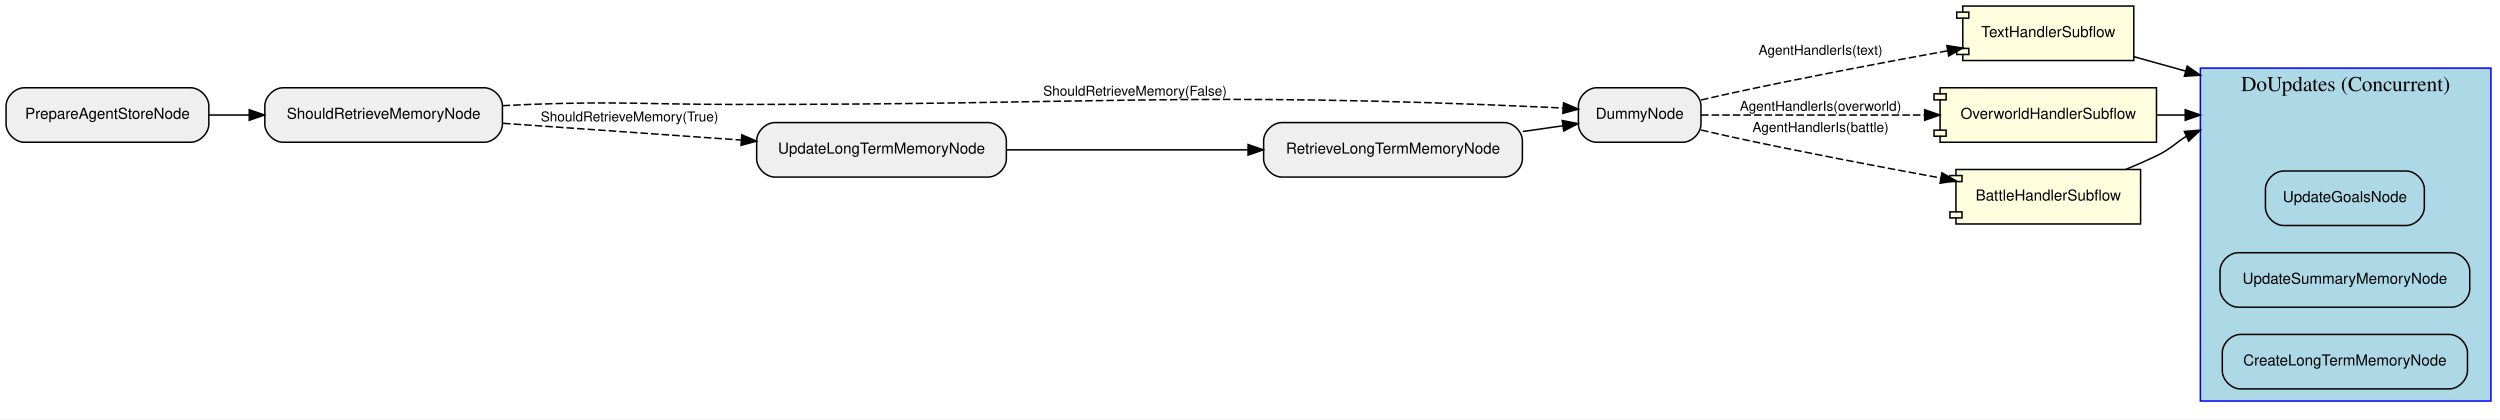
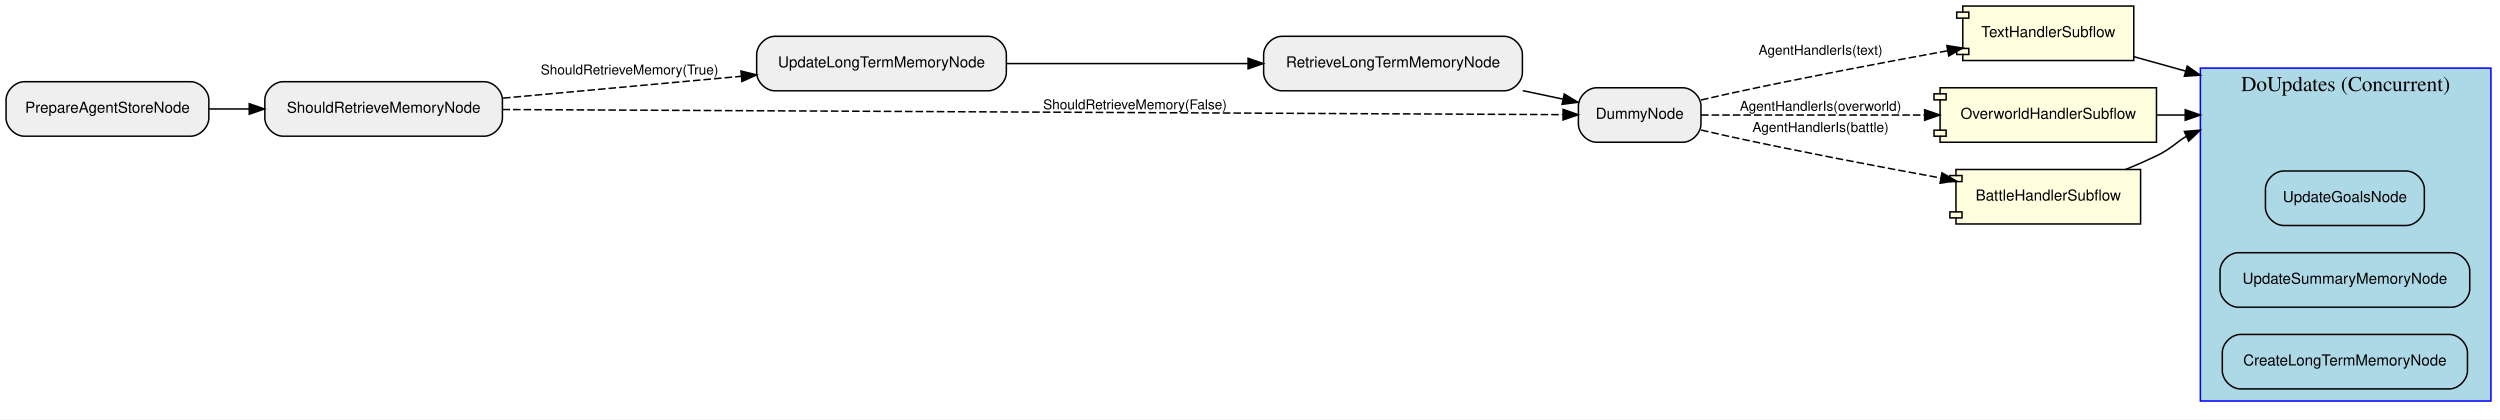
<svg xmlns="http://www.w3.org/2000/svg" width="1652pt" height="277pt" viewBox="0.00 0.00 1652.00 277.00">
  <g id="graph0" class="graph" transform="scale(1 1) rotate(0) translate(4 273)">
    <polygon fill="white" stroke="transparent" points="-4,4 -4,-273 1648,-273 1648,4 -4,4" />
    <g id="clust1" class="cluster">
      <polygon fill="lightblue" stroke="blue" points="1450,-8 1450,-228 1642,-228 1642,-8 1450,-8" />
      <text text-anchor="middle" x="1546" y="-212.8" font-family="Times,serif" font-size="14.00">DoUpdates (Concurrent)</text>
    </g>
    <g id="node3" class="node">
      <path fill="lightblue" stroke="black" d="M1586,-160C1586,-160 1505,-160 1505,-160 1499,-160 1493,-154 1493,-148 1493,-148 1493,-136 1493,-136 1493,-130 1499,-124 1505,-124 1505,-124 1586,-124 1586,-124 1592,-124 1598,-130 1598,-136 1598,-136 1598,-148 1598,-148 1598,-154 1592,-160 1586,-160" />
      <text text-anchor="middle" x="1545.5" y="-139.5" font-family="Helvetica,sans-Serif" font-size="10.00">UpdateGoalsNode</text>
    </g>
    <g id="node4" class="node">
      <path fill="lightblue" stroke="black" d="M1616,-106C1616,-106 1475,-106 1475,-106 1469,-106 1463,-100 1463,-94 1463,-94 1463,-82 1463,-82 1463,-76 1469,-70 1475,-70 1475,-70 1616,-70 1616,-70 1622,-70 1628,-76 1628,-82 1628,-82 1628,-94 1628,-94 1628,-100 1622,-106 1616,-106" />
      <text text-anchor="middle" x="1545.5" y="-85.5" font-family="Helvetica,sans-Serif" font-size="10.00">UpdateSummaryMemoryNode</text>
    </g>
    <g id="node5" class="node">
      <path fill="lightblue" stroke="black" d="M1614.5,-52C1614.5,-52 1476.5,-52 1476.5,-52 1470.5,-52 1464.5,-46 1464.5,-40 1464.5,-40 1464.5,-28 1464.5,-28 1464.5,-22 1470.5,-16 1476.5,-16 1476.5,-16 1614.5,-16 1614.5,-16 1620.5,-16 1626.5,-22 1626.5,-28 1626.5,-28 1626.5,-40 1626.5,-40 1626.5,-46 1620.5,-52 1614.5,-52" />
      <text text-anchor="middle" x="1545.5" y="-31.5" font-family="Helvetica,sans-Serif" font-size="10.00">CreateLongTermMemoryNode</text>
    </g>
    <g id="node6" class="node">
+       <path fill="#efefef" stroke="black" d="M990,-249C990,-249 843,-249 843,-249 837,-249 831,-243 831,-237 831,-237 831,-225 831,-225 831,-219 837,-213 843,-213 843,-213 990,-213 990,-213 996,-213 1002,-219 1002,-225 1002,-225 1002,-237 1002,-237 1002,-243 996,-249 990,-249" />
+       <text text-anchor="middle" x="916.5" y="-228.5" font-family="Helvetica,sans-Serif" font-size="10.00">RetrieveLongTermMemoryNode</text>
+     </g>
+     <g id="node12" class="node">
      <path fill="#efefef" stroke="black" d="M1108,-215C1108,-215 1051,-215 1051,-215 1045,-215 1039,-209 1039,-203 1039,-203 1039,-191 1039,-191 1039,-185 1045,-179 1051,-179 1051,-179 1108,-179 1108,-179 1114,-179 1120,-185 1120,-191 1120,-191 1120,-203 1120,-203 1120,-209 1114,-215 1108,-215" />
      <text text-anchor="middle" x="1079.5" y="-194.5" font-family="Helvetica,sans-Serif" font-size="10.00">DummyNode</text>
    </g>
-     <g id="node8" class="node">
+     <g id="edge5" class="edge">
+       <path fill="none" stroke="black" d="M1002.24,-213.1C1011.29,-211.19 1020.27,-209.3 1028.71,-207.51" />
+       <polygon fill="black" stroke="black" points="1029.66,-210.89 1038.72,-205.4 1028.21,-204.04 1029.66,-210.89" />
+     </g>
+     <g id="node7" class="node">
      <polygon fill="lightyellow" stroke="black" points="1406,-269 1293,-269 1293,-265 1289,-265 1289,-261 1293,-261 1293,-241 1289,-241 1289,-237 1293,-237 1293,-233 1406,-233 1406,-269" />
      <polyline fill="none" stroke="black" points="1293,-265 1297,-265 1297,-261 1293,-261 " />
      <polyline fill="none" stroke="black" points="1293,-241 1297,-241 1297,-237 1293,-237 " />
      <text text-anchor="middle" x="1349.5" y="-248.5" font-family="Helvetica,sans-Serif" font-size="10.00">TextHandlerSubflow</text>
    </g>
-     <g id="edge8" class="edge">
-       <path fill="none" stroke="black" stroke-dasharray="5,2" d="M1120.03,-206.91C1126.04,-208.33 1132.18,-209.74 1138,-211 1186.36,-221.48 1241.31,-231.87 1282.93,-239.43" />
-       <polygon fill="black" stroke="black" points="1282.48,-242.91 1292.94,-241.24 1283.73,-236.02 1282.48,-242.91" />
-       <text text-anchor="middle" x="1199" y="-236.8" font-family="Helvetica,sans-Serif" font-size="9.00">AgentHandlerIs(text)</text>
+     <g id="edge9" class="edge">
+       <path fill="none" stroke="black" d="M1406.09,-235.53C1416.84,-232.54 1428.41,-229.31 1440.14,-226.05" />
+       <polygon fill="black" stroke="black" points="1441.31,-229.36 1450,-223.3 1439.43,-222.61 1441.31,-229.36" />
    </g>
-     <g id="node9" class="node">
+     <g id="node8" class="node">
      <polygon fill="lightyellow" stroke="black" points="1421,-215 1278,-215 1278,-211 1274,-211 1274,-207 1278,-207 1278,-187 1274,-187 1274,-183 1278,-183 1278,-179 1421,-179 1421,-215" />
      <polyline fill="none" stroke="black" points="1278,-211 1282,-211 1282,-207 1278,-207 " />
      <polyline fill="none" stroke="black" points="1278,-187 1282,-187 1282,-183 1278,-183 " />
      <text text-anchor="middle" x="1349.5" y="-194.5" font-family="Helvetica,sans-Serif" font-size="10.00">OverworldHandlerSubflow</text>
    </g>
-     <g id="edge6" class="edge">
-       <path fill="none" stroke="black" stroke-dasharray="5,2" d="M1120.04,-197C1158.72,-197 1218.75,-197 1267.57,-197" />
-       <polygon fill="black" stroke="black" points="1267.8,-200.5 1277.8,-197 1267.8,-193.5 1267.8,-200.5" />
-       <text text-anchor="middle" x="1199" y="-199.8" font-family="Helvetica,sans-Serif" font-size="9.00">AgentHandlerIs(overworld)</text>
+     <g id="edge11" class="edge">
+       <path fill="none" stroke="black" d="M1421.09,-197C1427.26,-197 1433.59,-197 1439.97,-197" />
+       <polygon fill="black" stroke="black" points="1440,-200.5 1450,-197 1440,-193.5 1440,-200.5" />
+     </g>
+     <g id="node9" class="node">
+       <path fill="#efefef" stroke="black" d="M649,-249C649,-249 508,-249 508,-249 502,-249 496,-243 496,-237 496,-237 496,-225 496,-225 496,-219 502,-213 508,-213 508,-213 649,-213 649,-213 655,-213 661,-219 661,-225 661,-225 661,-237 661,-237 661,-243 655,-249 649,-249" />
+       <text text-anchor="middle" x="578.5" y="-228.5" font-family="Helvetica,sans-Serif" font-size="10.00">UpdateLongTermMemoryNode</text>
+     </g>
+     <g id="edge3" class="edge">
+       <path fill="none" stroke="black" d="M661.27,-231C709.33,-231 770.32,-231 820.52,-231" />
+       <polygon fill="black" stroke="black" points="820.73,-234.5 830.73,-231 820.73,-227.5 820.73,-234.5" />
+     </g>
+     <g id="node10" class="node">
+       <path fill="#efefef" stroke="black" d="M316,-219C316,-219 183,-219 183,-219 177,-219 171,-213 171,-207 171,-207 171,-195 171,-195 171,-189 177,-183 183,-183 183,-183 316,-183 316,-183 322,-183 328,-189 328,-195 328,-195 328,-207 328,-207 328,-213 322,-219 316,-219" />
+       <text text-anchor="middle" x="249.5" y="-198.5" font-family="Helvetica,sans-Serif" font-size="10.00">ShouldRetrieveMemoryNode</text>
+     </g>
+     <g id="edge2" class="edge">
+       <path fill="none" stroke="black" stroke-dasharray="5,2" d="M328.41,-208.15C375.68,-212.48 436.26,-218.04 485.83,-222.59" />
+       <polygon fill="black" stroke="black" points="485.63,-226.09 495.91,-223.51 486.27,-219.12 485.63,-226.09" />
+       <text text-anchor="middle" x="412" y="-223.8" font-family="Helvetica,sans-Serif" font-size="9.00">ShouldRetrieveMemory(True)</text>
+     </g>
+     <g id="edge4" class="edge">
+       <path fill="none" stroke="black" stroke-dasharray="5,2" d="M328.02,-200.63C495.92,-199.81 889.22,-197.91 1028.51,-197.24" />
+       <polygon fill="black" stroke="black" points="1028.89,-200.74 1038.87,-197.19 1028.86,-193.74 1028.89,-200.74" />
+       <text text-anchor="middle" x="746" y="-200.8" font-family="Helvetica,sans-Serif" font-size="9.00">ShouldRetrieveMemory(False)</text>
    </g>
    <g id="node11" class="node">
      <polygon fill="lightyellow" stroke="black" points="1410.5,-161 1288.5,-161 1288.5,-157 1284.5,-157 1284.5,-153 1288.5,-153 1288.5,-133 1284.5,-133 1284.5,-129 1288.5,-129 1288.5,-125 1410.5,-125 1410.5,-161" />
      <polyline fill="none" stroke="black" points="1288.5,-157 1292.5,-157 1292.5,-153 1288.5,-153 " />
      <polyline fill="none" stroke="black" points="1288.5,-133 1292.5,-133 1292.5,-129 1288.5,-129 " />
      <text text-anchor="middle" x="1349.5" y="-140.5" font-family="Helvetica,sans-Serif" font-size="10.00">BattleHandlerSubflow</text>
    </g>
+     <g id="edge10" class="edge">
+       <path fill="none" stroke="black" d="M1400.62,-161.02C1407.54,-163.85 1414.5,-166.88 1421,-170 1430.68,-174.65 1434.09,-178.99 1440.52,-182.79" />
+       <polygon fill="black" stroke="black" points="1439.44,-186.14 1450,-187 1442.28,-179.74 1439.44,-186.14" />
+     </g>
+     <g id="edge8" class="edge">
+       <path fill="none" stroke="black" stroke-dasharray="5,2" d="M1120.03,-206.91C1126.04,-208.33 1132.18,-209.74 1138,-211 1186.36,-221.48 1241.31,-231.87 1282.93,-239.43" />
+       <polygon fill="black" stroke="black" points="1282.48,-242.91 1292.94,-241.24 1283.73,-236.02 1282.48,-242.91" />
+       <text text-anchor="middle" x="1199" y="-236.8" font-family="Helvetica,sans-Serif" font-size="9.00">AgentHandlerIs(text)</text>
+     </g>
+     <g id="edge6" class="edge">
+       <path fill="none" stroke="black" stroke-dasharray="5,2" d="M1120.04,-197C1158.72,-197 1218.75,-197 1267.57,-197" />
+       <polygon fill="black" stroke="black" points="1267.8,-200.5 1277.8,-197 1267.8,-193.5 1267.8,-200.5" />
+       <text text-anchor="middle" x="1199" y="-199.8" font-family="Helvetica,sans-Serif" font-size="9.00">AgentHandlerIs(overworld)</text>
+     </g>
    <g id="edge7" class="edge">
      <path fill="none" stroke="black" stroke-dasharray="5,2" d="M1120.03,-187.09C1126.04,-185.67 1132.18,-184.26 1138,-183 1184.69,-172.89 1237.5,-162.86 1278.55,-155.37" />
      <polygon fill="black" stroke="black" points="1279.24,-158.8 1288.45,-153.57 1277.99,-151.91 1279.24,-158.8" />
      <text text-anchor="middle" x="1199" y="-185.8" font-family="Helvetica,sans-Serif" font-size="9.00">AgentHandlerIs(battle)</text>
    </g>
-     <g id="node7" class="node">
-       <path fill="#efefef" stroke="black" d="M122,-215C122,-215 12,-215 12,-215 6,-215 0,-209 0,-203 0,-203 0,-191 0,-191 0,-185 6,-179 12,-179 12,-179 122,-179 122,-179 128,-179 134,-185 134,-191 134,-191 134,-203 134,-203 134,-209 128,-215 122,-215" />
-       <text text-anchor="middle" x="67" y="-194.5" font-family="Helvetica,sans-Serif" font-size="10.00">PrepareAgentStoreNode</text>
-     </g>
-     <g id="node12" class="node">
-       <path fill="#efefef" stroke="black" d="M316,-215C316,-215 183,-215 183,-215 177,-215 171,-209 171,-203 171,-203 171,-191 171,-191 171,-185 177,-179 183,-179 183,-179 316,-179 316,-179 322,-179 328,-185 328,-191 328,-191 328,-203 328,-203 328,-209 322,-215 316,-215" />
-       <text text-anchor="middle" x="249.5" y="-194.5" font-family="Helvetica,sans-Serif" font-size="10.00">ShouldRetrieveMemoryNode</text>
+     <g id="node13" class="node">
+       <path fill="#efefef" stroke="black" d="M122,-219C122,-219 12,-219 12,-219 6,-219 0,-213 0,-207 0,-207 0,-195 0,-195 0,-189 6,-183 12,-183 12,-183 122,-183 122,-183 128,-183 134,-189 134,-195 134,-195 134,-207 134,-207 134,-213 128,-219 122,-219" />
+       <text text-anchor="middle" x="67" y="-198.5" font-family="Helvetica,sans-Serif" font-size="10.00">PrepareAgentStoreNode</text>
    </g>
    <g id="edge1" class="edge">
-       <path fill="none" stroke="black" d="M134.19,-197C142.81,-197 151.76,-197 160.67,-197" />
-       <polygon fill="black" stroke="black" points="160.7,-200.5 170.7,-197 160.7,-193.5 160.7,-200.5" />
-     </g>
-     <g id="edge9" class="edge">
-       <path fill="none" stroke="black" d="M1406.09,-235.53C1416.84,-232.54 1428.41,-229.31 1440.14,-226.05" />
-       <polygon fill="black" stroke="black" points="1441.31,-229.36 1450,-223.3 1439.43,-222.61 1441.31,-229.36" />
-     </g>
-     <g id="edge11" class="edge">
-       <path fill="none" stroke="black" d="M1421.09,-197C1427.26,-197 1433.59,-197 1439.97,-197" />
-       <polygon fill="black" stroke="black" points="1440,-200.5 1450,-197 1440,-193.5 1440,-200.5" />
-     </g>
-     <g id="node10" class="node">
-       <path fill="#efefef" stroke="black" d="M649,-192C649,-192 508,-192 508,-192 502,-192 496,-186 496,-180 496,-180 496,-168 496,-168 496,-162 502,-156 508,-156 508,-156 649,-156 649,-156 655,-156 661,-162 661,-168 661,-168 661,-180 661,-180 661,-186 655,-192 649,-192" />
-       <text text-anchor="middle" x="578.5" y="-171.5" font-family="Helvetica,sans-Serif" font-size="10.00">UpdateLongTermMemoryNode</text>
-     </g>
-     <g id="node13" class="node">
-       <path fill="#efefef" stroke="black" d="M990,-192C990,-192 843,-192 843,-192 837,-192 831,-186 831,-180 831,-180 831,-168 831,-168 831,-162 837,-156 843,-156 843,-156 990,-156 990,-156 996,-156 1002,-162 1002,-168 1002,-168 1002,-180 1002,-180 1002,-186 996,-192 990,-192" />
-       <text text-anchor="middle" x="916.5" y="-171.5" font-family="Helvetica,sans-Serif" font-size="10.00">RetrieveLongTermMemoryNode</text>
-     </g>
-     <g id="edge3" class="edge">
-       <path fill="none" stroke="black" d="M661.27,-174C709.33,-174 770.32,-174 820.52,-174" />
-       <polygon fill="black" stroke="black" points="820.73,-177.5 830.73,-174 820.73,-170.5 820.73,-177.5" />
-     </g>
-     <g id="edge10" class="edge">
-       <path fill="none" stroke="black" d="M1400.62,-161.02C1407.54,-163.85 1414.5,-166.88 1421,-170 1430.68,-174.65 1434.09,-178.99 1440.52,-182.79" />
-       <polygon fill="black" stroke="black" points="1439.44,-186.14 1450,-187 1442.28,-179.74 1439.44,-186.14" />
-     </g>
-     <g id="edge4" class="edge">
-       <path fill="none" stroke="black" stroke-dasharray="5,2" d="M328.13,-203.17C334.18,-203.5 340.19,-203.79 346,-204 404.63,-206.15 419.33,-204.11 478,-204 719.33,-203.56 779.91,-212.91 1021,-202 1023.54,-201.89 1026.14,-201.74 1028.77,-201.58" />
-       <polygon fill="black" stroke="black" points="1029.2,-205.06 1038.94,-200.87 1028.72,-198.08 1029.2,-205.06" />
-       <text text-anchor="middle" x="746" y="-209.8" font-family="Helvetica,sans-Serif" font-size="9.00">ShouldRetrieveMemory(False)</text>
-     </g>
-     <g id="edge2" class="edge">
-       <path fill="none" stroke="black" stroke-dasharray="5,2" d="M328.41,-191.52C375.68,-188.19 436.26,-183.93 485.83,-180.45" />
-       <polygon fill="black" stroke="black" points="486.18,-183.93 495.91,-179.74 485.69,-176.95 486.18,-183.93" />
-       <text text-anchor="middle" x="412" y="-192.8" font-family="Helvetica,sans-Serif" font-size="9.00">ShouldRetrieveMemory(True)</text>
-     </g>
-     <g id="edge5" class="edge">
-       <path fill="none" stroke="black" d="M1002.24,-186.11C1011.29,-187.4 1020.27,-188.68 1028.71,-189.89" />
-       <polygon fill="black" stroke="black" points="1028.33,-193.37 1038.72,-191.32 1029.32,-186.44 1028.33,-193.37" />
+       <path fill="none" stroke="black" d="M134.19,-201C142.81,-201 151.76,-201 160.67,-201" />
+       <polygon fill="black" stroke="black" points="160.7,-204.5 170.7,-201 160.7,-197.5 160.7,-204.5" />
    </g>
  </g>
</svg>
